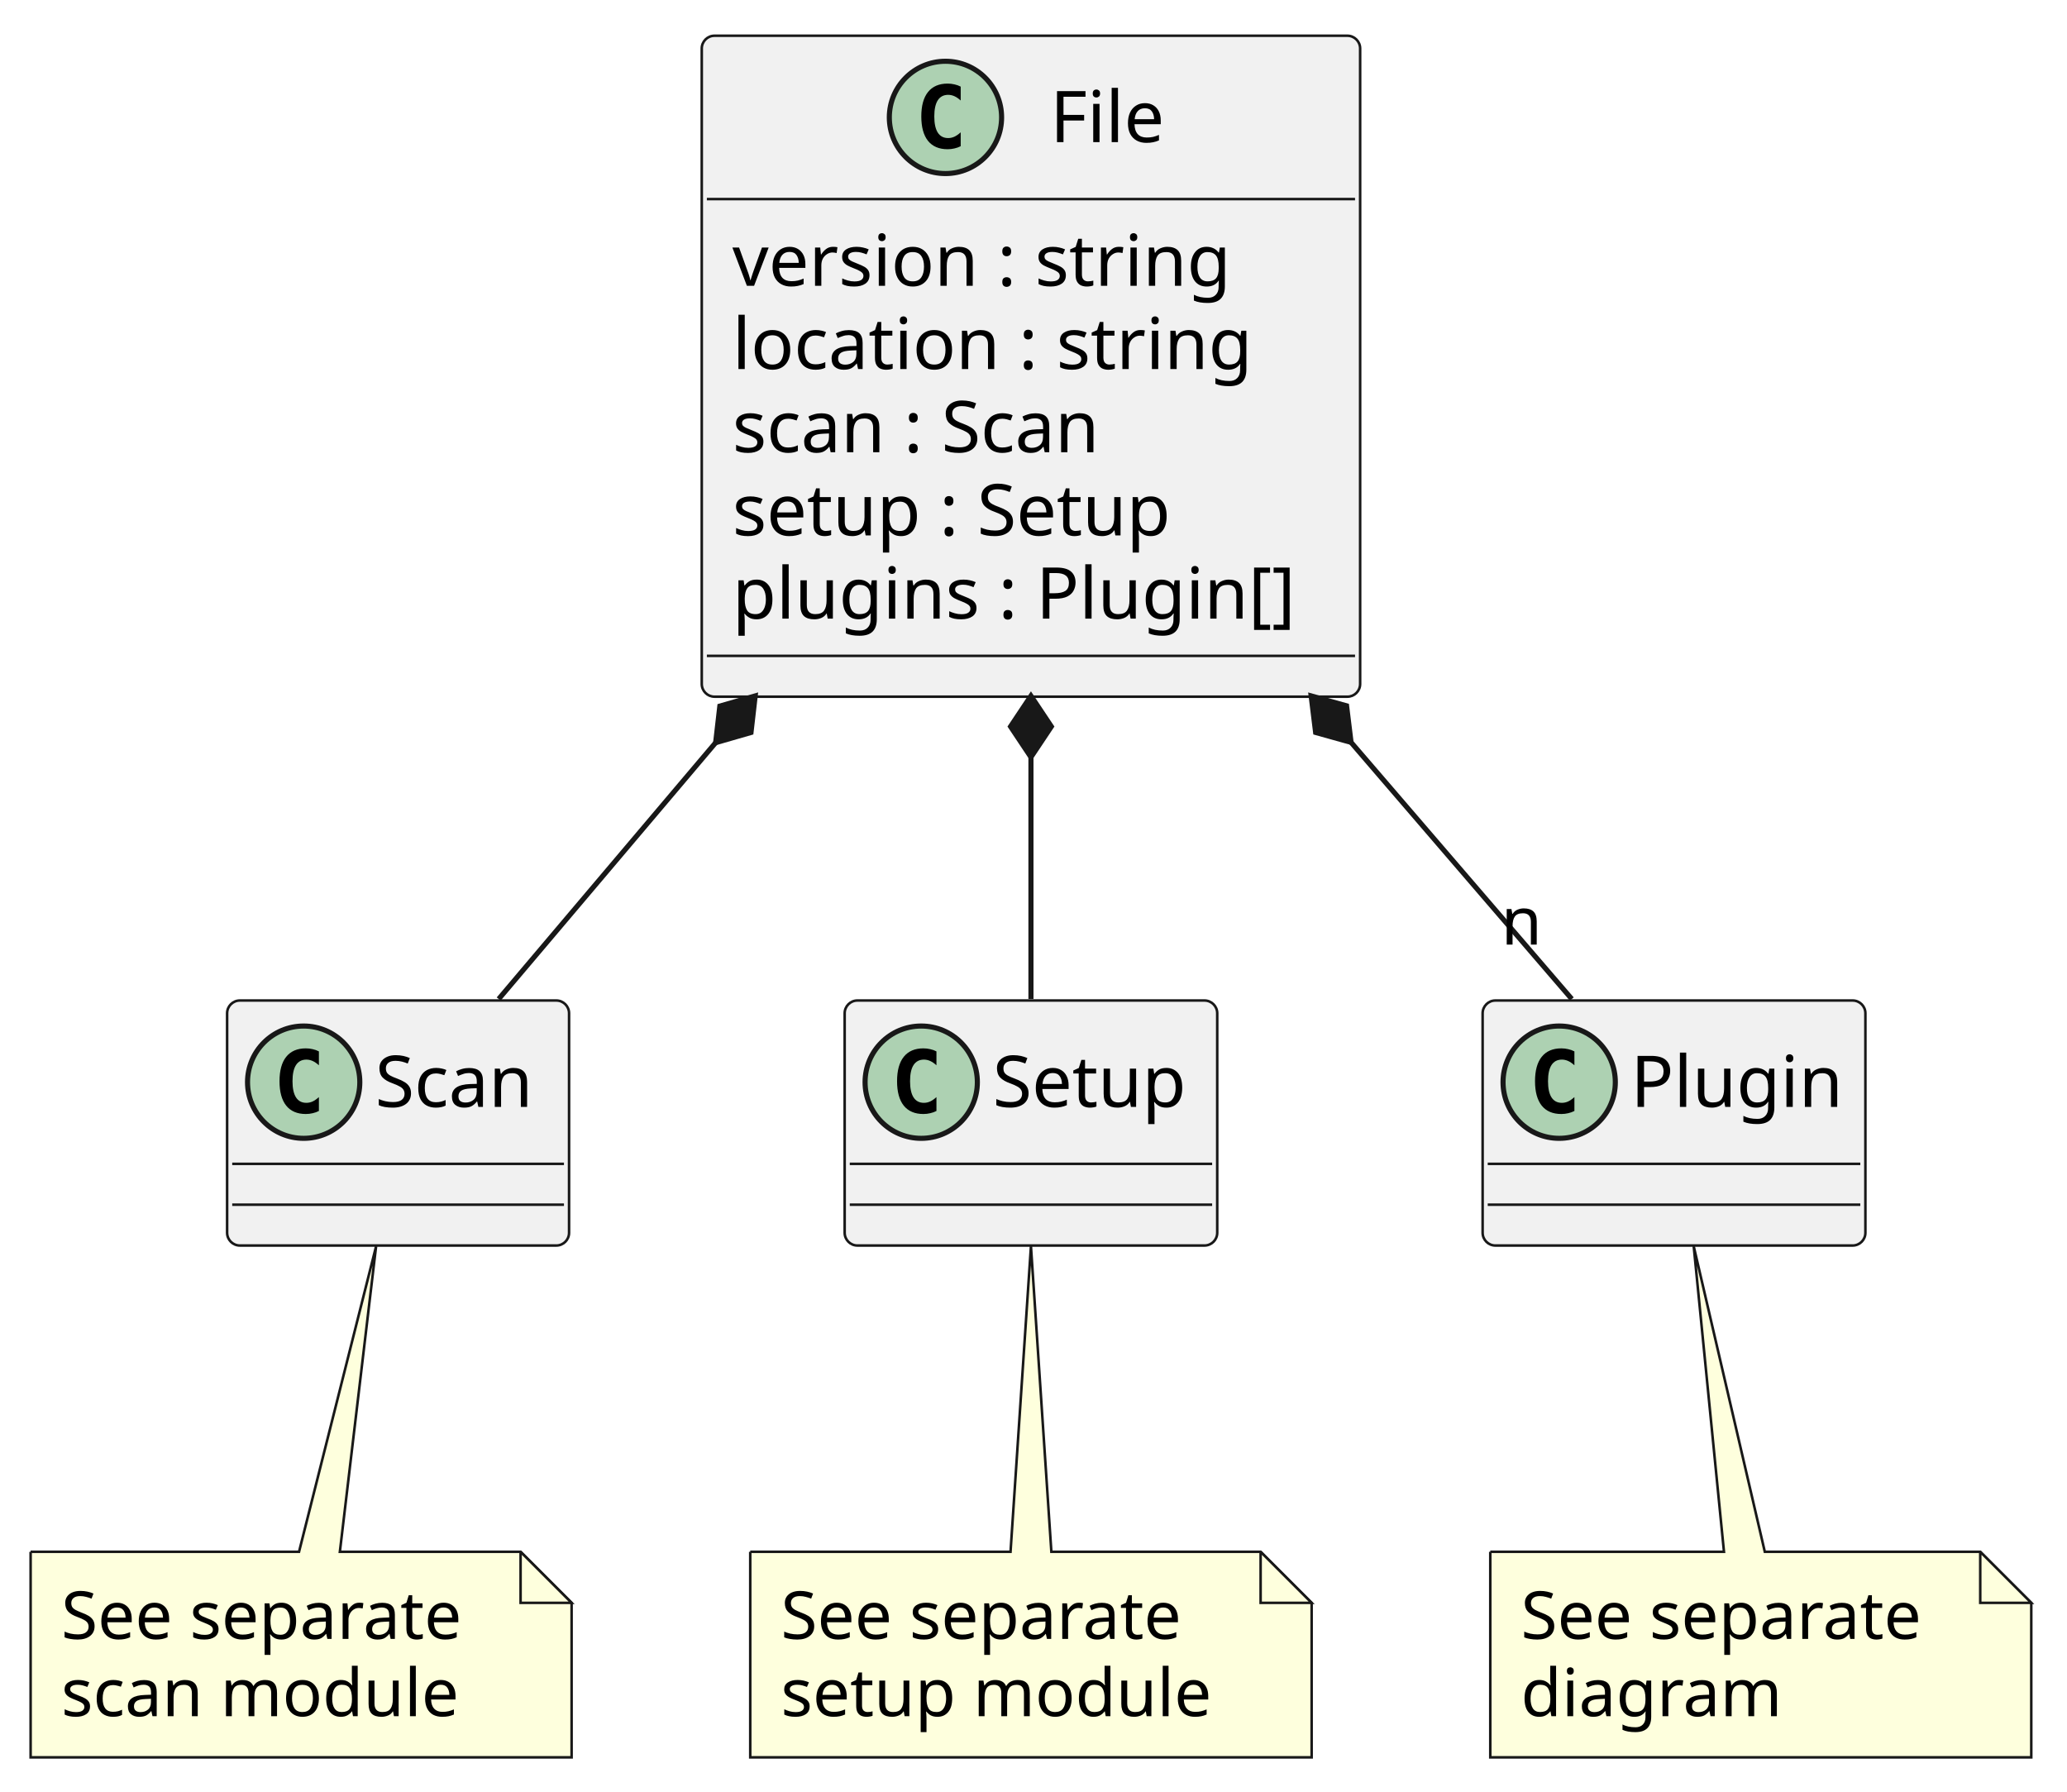
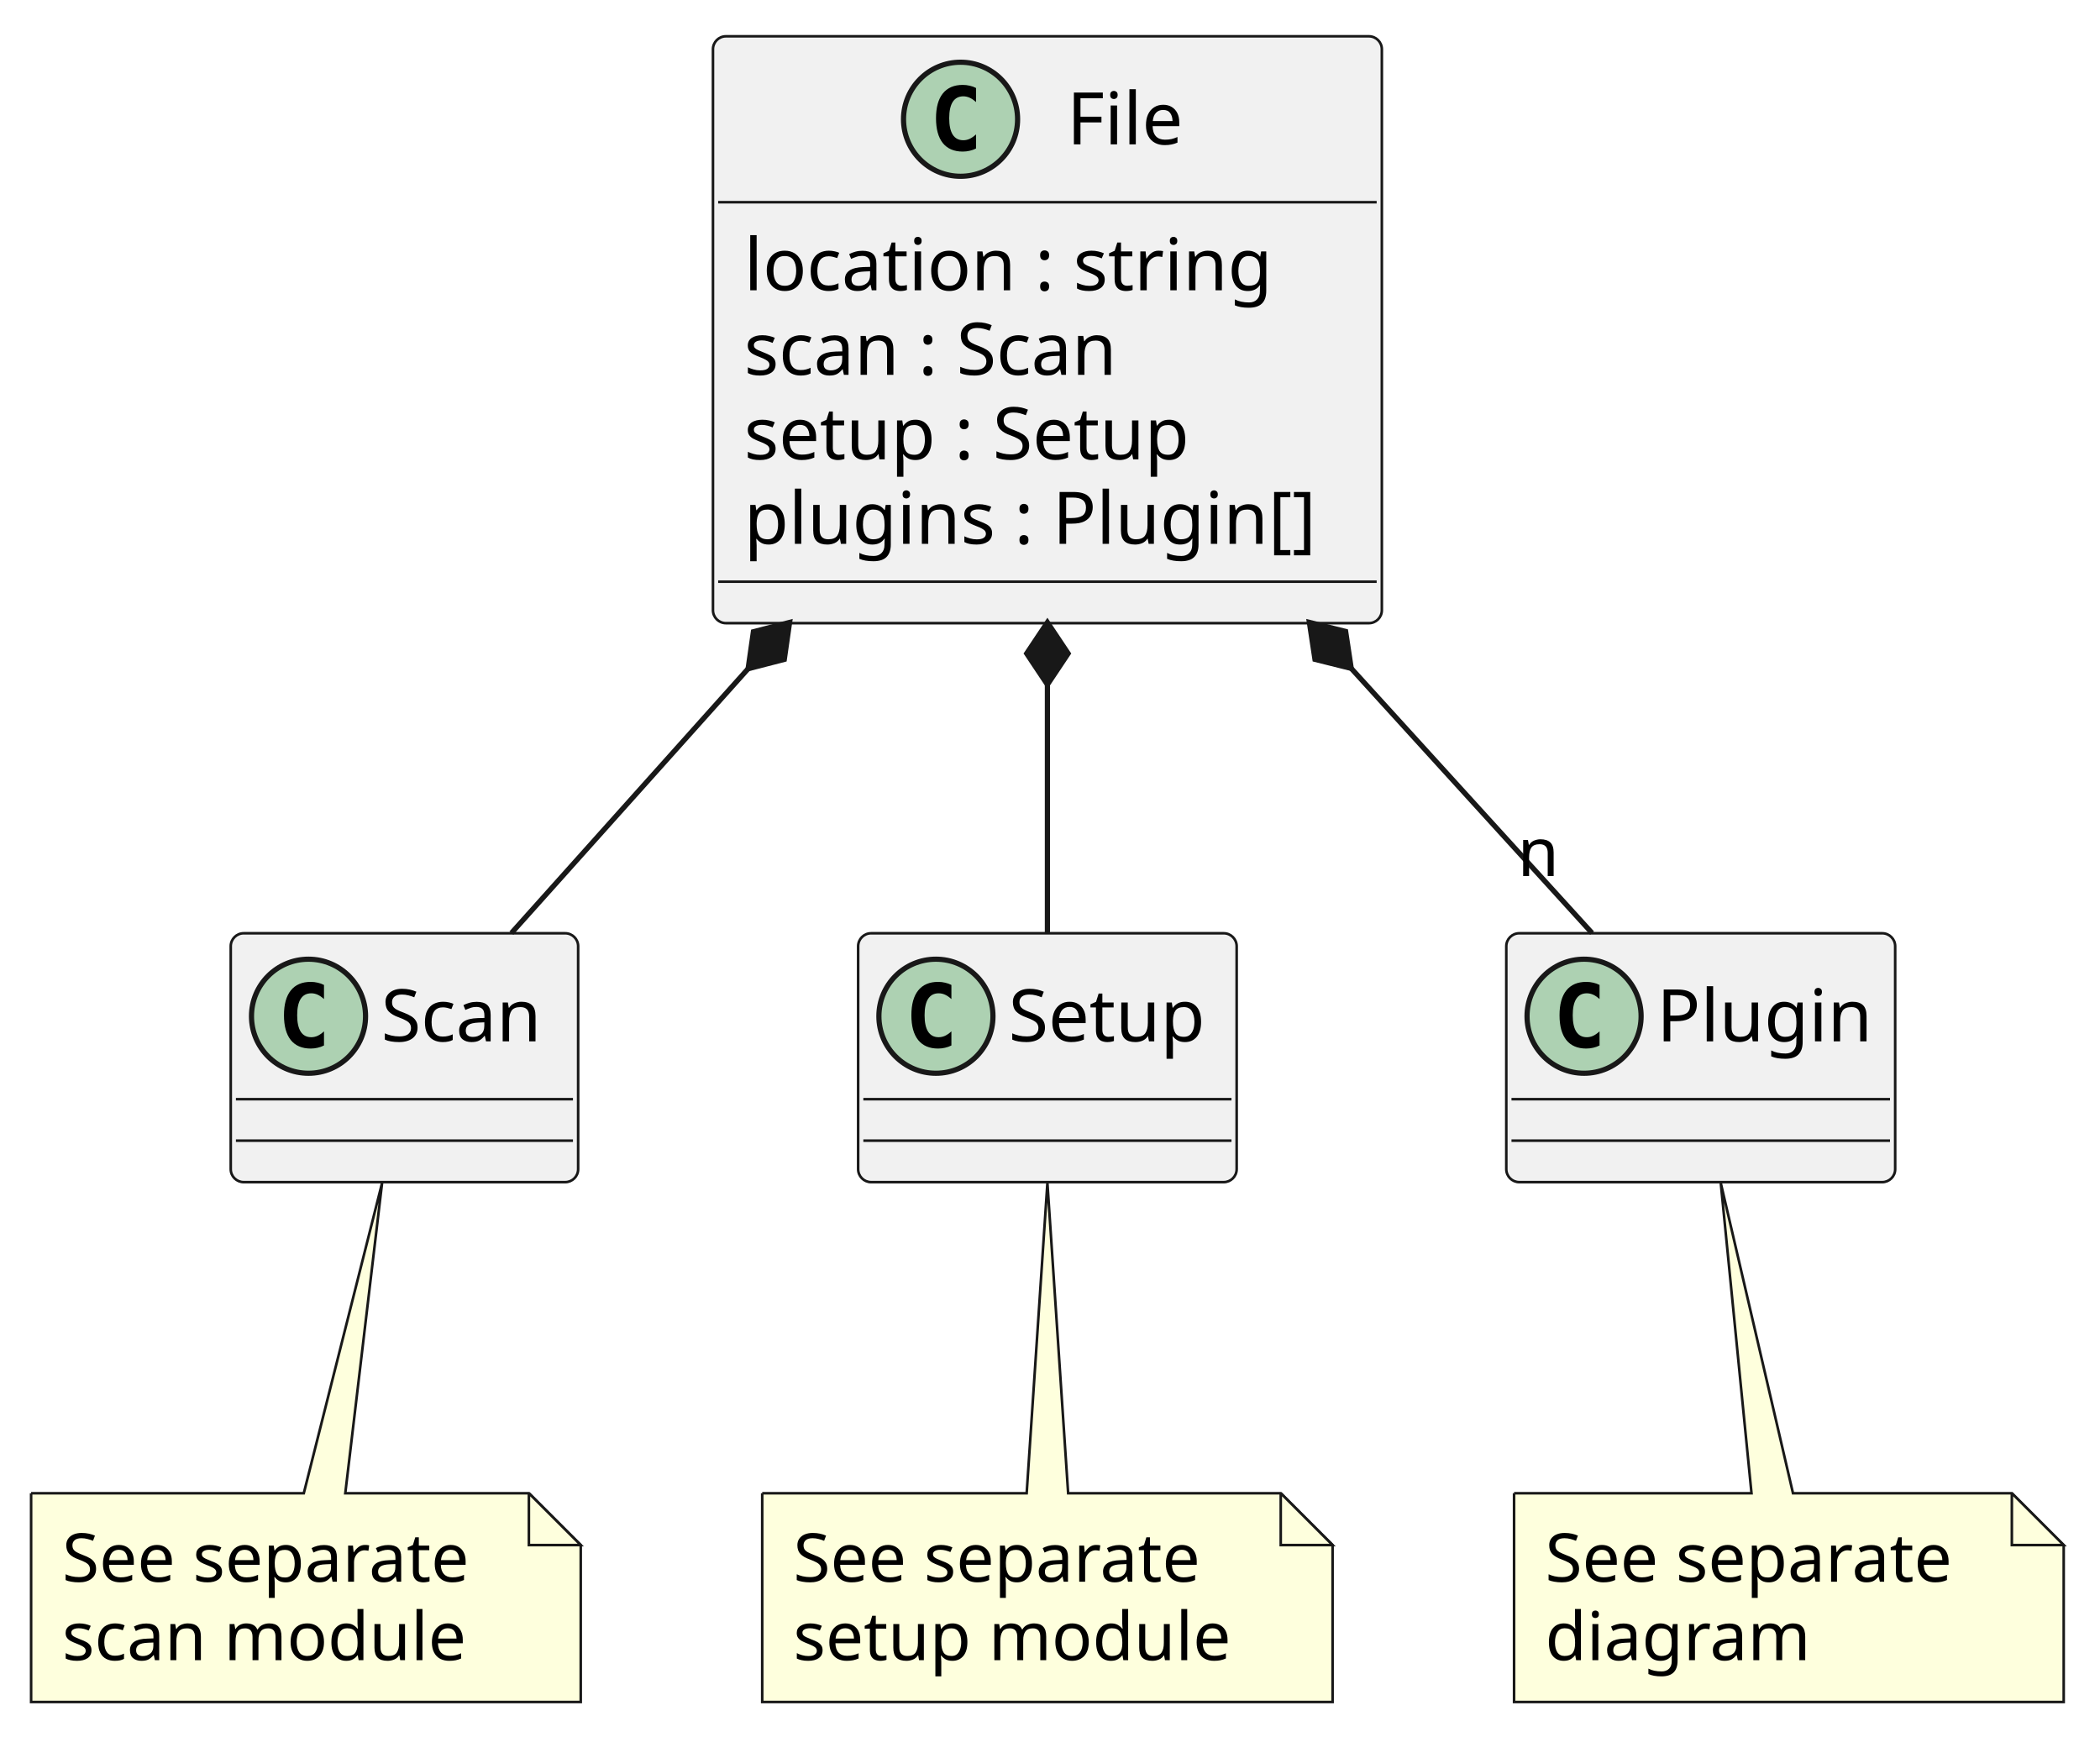
- <svg xmlns="http://www.w3.org/2000/svg" contentStyleType="text/css" height="351px" preserveAspectRatio="none" style="width:405px;height:351px;background:#FFFFFF;" version="1.1" viewBox="0 0 405 351" width="405px" zoomAndPan="magnify">
+ <svg xmlns="http://www.w3.org/2000/svg" contentStyleType="text/css" height="335px" preserveAspectRatio="none" style="width:405px;height:335px;background:#FFFFFF;" version="1.1" viewBox="0 0 405 335" width="405px" zoomAndPan="magnify">
  <defs />
  <g>
    <g id="elem_File">
-       <rect codeLine="2" fill="#F1F1F1" height="129.484" id="File" rx="2.5" ry="2.5" style="stroke:#181818;stroke-width:0.5;" width="129" x="137.5" y="7" />
+       <rect codeLine="2" fill="#F1F1F1" height="113.188" id="File" rx="2.5" ry="2.5" style="stroke:#181818;stroke-width:0.5;" width="129" x="137.5" y="7" />
      <ellipse cx="185.25" cy="23" fill="#ADD1B2" rx="11" ry="11" style="stroke:#181818;stroke-width:1.0;" />
      <path d="M188.234,28.641 Q187.656,28.938 187.016,29.078 Q186.375,29.234 185.672,29.234 Q183.156,29.234 181.828,27.594 Q180.516,25.938 180.516,22.812 Q180.516,19.672 181.828,18.031 Q183.156,16.375 185.672,16.375 Q186.375,16.375 187.016,16.531 Q187.672,16.672 188.234,16.969 L188.234,19.688 Q187.594,19.109 187,18.844 Q186.406,18.578 185.781,18.578 Q184.438,18.578 183.75,19.641 Q183.062,20.703 183.062,22.812 Q183.062,24.906 183.75,25.984 Q184.438,27.047 185.781,27.047 Q186.406,27.047 187,26.781 Q187.594,26.5 188.234,25.922 L188.234,28.641 Z " fill="#000000" />
      <text fill="#000000" font-family="sans-serif" font-size="14" lengthAdjust="spacing" textLength="25" x="205.75" y="27.847">File</text>
      <line style="stroke:#181818;stroke-width:0.5;" x1="138.5" x2="265.5" y1="39" y2="39" />
-       <text fill="#000000" font-family="sans-serif" font-size="14" lengthAdjust="spacing" textLength="105" x="143.5" y="55.995">version : string</text>
-       <text fill="#000000" font-family="sans-serif" font-size="14" lengthAdjust="spacing" textLength="110" x="143.5" y="72.292">location : string</text>
-       <text fill="#000000" font-family="sans-serif" font-size="14" lengthAdjust="spacing" textLength="81" x="143.5" y="88.589">scan : Scan</text>
-       <text fill="#000000" font-family="sans-serif" font-size="14" lengthAdjust="spacing" textLength="93" x="143.5" y="104.886">setup : Setup</text>
-       <text fill="#000000" font-family="sans-serif" font-size="14" lengthAdjust="spacing" textLength="117" x="143.5" y="121.183">plugins : Plugin[]</text>
-       <line style="stroke:#181818;stroke-width:0.5;" x1="138.5" x2="265.5" y1="128.484" y2="128.484" />
+       <text fill="#000000" font-family="sans-serif" font-size="14" lengthAdjust="spacing" textLength="110" x="143.5" y="55.995">location : string</text>
+       <text fill="#000000" font-family="sans-serif" font-size="14" lengthAdjust="spacing" textLength="81" x="143.5" y="72.292">scan : Scan</text>
+       <text fill="#000000" font-family="sans-serif" font-size="14" lengthAdjust="spacing" textLength="93" x="143.5" y="88.589">setup : Setup</text>
+       <text fill="#000000" font-family="sans-serif" font-size="14" lengthAdjust="spacing" textLength="117" x="143.5" y="104.886">plugins : Plugin[]</text>
+       <line style="stroke:#181818;stroke-width:0.5;" x1="138.5" x2="265.5" y1="112.188" y2="112.188" />
    </g>
    <g id="elem_Scan">
-       <rect fill="#F1F1F1" height="48" id="Scan" rx="2.5" ry="2.5" style="stroke:#181818;stroke-width:0.5;" width="67" x="44.5" y="196" />
-       <ellipse cx="59.5" cy="212" fill="#ADD1B2" rx="11" ry="11" style="stroke:#181818;stroke-width:1.0;" />
-       <path d="M62.484,217.641 Q61.906,217.938 61.266,218.078 Q60.625,218.234 59.922,218.234 Q57.406,218.234 56.078,216.594 Q54.766,214.938 54.766,211.812 Q54.766,208.672 56.078,207.031 Q57.406,205.375 59.922,205.375 Q60.625,205.375 61.266,205.531 Q61.922,205.672 62.484,205.969 L62.484,208.688 Q61.844,208.109 61.25,207.844 Q60.656,207.578 60.031,207.578 Q58.688,207.578 58,208.641 Q57.312,209.703 57.312,211.812 Q57.312,213.906 58,214.984 Q58.688,216.047 60.031,216.047 Q60.656,216.047 61.25,215.781 Q61.844,215.5 62.484,214.922 L62.484,217.641 Z " fill="#000000" />
-       <text fill="#000000" font-family="sans-serif" font-size="14" lengthAdjust="spacing" textLength="35" x="73.5" y="216.847">Scan</text>
-       <line style="stroke:#181818;stroke-width:0.5;" x1="45.5" x2="110.5" y1="228" y2="228" />
-       <line style="stroke:#181818;stroke-width:0.5;" x1="45.5" x2="110.5" y1="236" y2="236" />
+       <rect fill="#F1F1F1" height="48" id="Scan" rx="2.5" ry="2.5" style="stroke:#181818;stroke-width:0.5;" width="67" x="44.5" y="180" />
+       <ellipse cx="59.5" cy="196" fill="#ADD1B2" rx="11" ry="11" style="stroke:#181818;stroke-width:1.0;" />
+       <path d="M62.484,201.641 Q61.906,201.938 61.266,202.078 Q60.625,202.234 59.922,202.234 Q57.406,202.234 56.078,200.594 Q54.766,198.938 54.766,195.812 Q54.766,192.672 56.078,191.031 Q57.406,189.375 59.922,189.375 Q60.625,189.375 61.266,189.531 Q61.922,189.672 62.484,189.969 L62.484,192.688 Q61.844,192.109 61.25,191.844 Q60.656,191.578 60.031,191.578 Q58.688,191.578 58,192.641 Q57.312,193.703 57.312,195.812 Q57.312,197.906 58,198.984 Q58.688,200.047 60.031,200.047 Q60.656,200.047 61.25,199.781 Q61.844,199.5 62.484,198.922 L62.484,201.641 Z " fill="#000000" />
+       <text fill="#000000" font-family="sans-serif" font-size="14" lengthAdjust="spacing" textLength="35" x="73.5" y="200.847">Scan</text>
+       <line style="stroke:#181818;stroke-width:0.5;" x1="45.5" x2="110.5" y1="212" y2="212" />
+       <line style="stroke:#181818;stroke-width:0.5;" x1="45.5" x2="110.5" y1="220" y2="220" />
    </g>
    <g id="elem_Setup">
-       <rect fill="#F1F1F1" height="48" id="Setup" rx="2.5" ry="2.5" style="stroke:#181818;stroke-width:0.5;" width="73" x="165.5" y="196" />
-       <ellipse cx="180.5" cy="212" fill="#ADD1B2" rx="11" ry="11" style="stroke:#181818;stroke-width:1.0;" />
-       <path d="M183.484,217.641 Q182.906,217.938 182.266,218.078 Q181.625,218.234 180.922,218.234 Q178.406,218.234 177.078,216.594 Q175.766,214.938 175.766,211.812 Q175.766,208.672 177.078,207.031 Q178.406,205.375 180.922,205.375 Q181.625,205.375 182.266,205.531 Q182.922,205.672 183.484,205.969 L183.484,208.688 Q182.844,208.109 182.25,207.844 Q181.656,207.578 181.031,207.578 Q179.688,207.578 179,208.641 Q178.312,209.703 178.312,211.812 Q178.312,213.906 179,214.984 Q179.688,216.047 181.031,216.047 Q181.656,216.047 182.25,215.781 Q182.844,215.5 183.484,214.922 L183.484,217.641 Z " fill="#000000" />
-       <text fill="#000000" font-family="sans-serif" font-size="14" lengthAdjust="spacing" textLength="41" x="194.5" y="216.847">Setup</text>
-       <line style="stroke:#181818;stroke-width:0.5;" x1="166.5" x2="237.5" y1="228" y2="228" />
-       <line style="stroke:#181818;stroke-width:0.5;" x1="166.5" x2="237.5" y1="236" y2="236" />
+       <rect fill="#F1F1F1" height="48" id="Setup" rx="2.5" ry="2.5" style="stroke:#181818;stroke-width:0.5;" width="73" x="165.5" y="180" />
+       <ellipse cx="180.5" cy="196" fill="#ADD1B2" rx="11" ry="11" style="stroke:#181818;stroke-width:1.0;" />
+       <path d="M183.484,201.641 Q182.906,201.938 182.266,202.078 Q181.625,202.234 180.922,202.234 Q178.406,202.234 177.078,200.594 Q175.766,198.938 175.766,195.812 Q175.766,192.672 177.078,191.031 Q178.406,189.375 180.922,189.375 Q181.625,189.375 182.266,189.531 Q182.922,189.672 183.484,189.969 L183.484,192.688 Q182.844,192.109 182.25,191.844 Q181.656,191.578 181.031,191.578 Q179.688,191.578 179,192.641 Q178.312,193.703 178.312,195.812 Q178.312,197.906 179,198.984 Q179.688,200.047 181.031,200.047 Q181.656,200.047 182.25,199.781 Q182.844,199.5 183.484,198.922 L183.484,201.641 Z " fill="#000000" />
+       <text fill="#000000" font-family="sans-serif" font-size="14" lengthAdjust="spacing" textLength="41" x="194.5" y="200.847">Setup</text>
+       <line style="stroke:#181818;stroke-width:0.5;" x1="166.5" x2="237.5" y1="212" y2="212" />
+       <line style="stroke:#181818;stroke-width:0.5;" x1="166.5" x2="237.5" y1="220" y2="220" />
    </g>
    <g id="elem_Plugin">
-       <rect fill="#F1F1F1" height="48" id="Plugin" rx="2.5" ry="2.5" style="stroke:#181818;stroke-width:0.5;" width="75" x="290.5" y="196" />
-       <ellipse cx="305.5" cy="212" fill="#ADD1B2" rx="11" ry="11" style="stroke:#181818;stroke-width:1.0;" />
-       <path d="M308.484,217.641 Q307.906,217.938 307.266,218.078 Q306.625,218.234 305.922,218.234 Q303.406,218.234 302.078,216.594 Q300.766,214.938 300.766,211.812 Q300.766,208.672 302.078,207.031 Q303.406,205.375 305.922,205.375 Q306.625,205.375 307.266,205.531 Q307.922,205.672 308.484,205.969 L308.484,208.688 Q307.844,208.109 307.25,207.844 Q306.656,207.578 306.031,207.578 Q304.688,207.578 304,208.641 Q303.312,209.703 303.312,211.812 Q303.312,213.906 304,214.984 Q304.688,216.047 306.031,216.047 Q306.656,216.047 307.25,215.781 Q307.844,215.5 308.484,214.922 L308.484,217.641 Z " fill="#000000" />
-       <text fill="#000000" font-family="sans-serif" font-size="14" lengthAdjust="spacing" textLength="43" x="319.5" y="216.847">Plugin</text>
-       <line style="stroke:#181818;stroke-width:0.5;" x1="291.5" x2="364.5" y1="228" y2="228" />
-       <line style="stroke:#181818;stroke-width:0.5;" x1="291.5" x2="364.5" y1="236" y2="236" />
+       <rect fill="#F1F1F1" height="48" id="Plugin" rx="2.5" ry="2.5" style="stroke:#181818;stroke-width:0.5;" width="75" x="290.5" y="180" />
+       <ellipse cx="305.5" cy="196" fill="#ADD1B2" rx="11" ry="11" style="stroke:#181818;stroke-width:1.0;" />
+       <path d="M308.484,201.641 Q307.906,201.938 307.266,202.078 Q306.625,202.234 305.922,202.234 Q303.406,202.234 302.078,200.594 Q300.766,198.938 300.766,195.812 Q300.766,192.672 302.078,191.031 Q303.406,189.375 305.922,189.375 Q306.625,189.375 307.266,189.531 Q307.922,189.672 308.484,189.969 L308.484,192.688 Q307.844,192.109 307.25,191.844 Q306.656,191.578 306.031,191.578 Q304.688,191.578 304,192.641 Q303.312,193.703 303.312,195.812 Q303.312,197.906 304,198.984 Q304.688,200.047 306.031,200.047 Q306.656,200.047 307.25,199.781 Q307.844,199.5 308.484,198.922 L308.484,201.641 Z " fill="#000000" />
+       <text fill="#000000" font-family="sans-serif" font-size="14" lengthAdjust="spacing" textLength="43" x="319.5" y="200.847">Plugin</text>
+       <line style="stroke:#181818;stroke-width:0.5;" x1="291.5" x2="364.5" y1="212" y2="212" />
+       <line style="stroke:#181818;stroke-width:0.5;" x1="291.5" x2="364.5" y1="220" y2="220" />
    </g>
    <g id="elem_GMN9">
-       <path d="M6,304 L6,344.266 A0,0 0 0 0 6,344.266 L112,344.266 A0,0 0 0 0 112,344.266 L112,314 L102,304 L66.59,304 L73.69,244.15 L58.59,304 L6,304 A0,0 0 0 0 6,304 " fill="#FEFFDD" style="stroke:#181818;stroke-width:0.5;" />
-       <path d="M102,304 L102,314 L112,314 L102,304 " fill="#FEFFDD" style="stroke:#181818;stroke-width:0.5;" />
-       <text fill="#000000" font-family="sans-serif" font-size="13" lengthAdjust="spacing" textLength="85" x="12" y="321.067">See separate</text>
-       <text fill="#000000" font-family="sans-serif" font-size="13" lengthAdjust="spacing" textLength="83" x="12" y="336.2">scan module</text>
+       <path d="M6,288 L6,328.266 A0,0 0 0 0 6,328.266 L112,328.266 A0,0 0 0 0 112,328.266 L112,298 L102,288 L66.59,288 L73.69,228.15 L58.59,288 L6,288 A0,0 0 0 0 6,288 " fill="#FEFFDD" style="stroke:#181818;stroke-width:0.5;" />
+       <path d="M102,288 L102,298 L112,298 L102,288 " fill="#FEFFDD" style="stroke:#181818;stroke-width:0.5;" />
+       <text fill="#000000" font-family="sans-serif" font-size="13" lengthAdjust="spacing" textLength="85" x="12" y="305.067">See separate</text>
+       <text fill="#000000" font-family="sans-serif" font-size="13" lengthAdjust="spacing" textLength="83" x="12" y="320.2">scan module</text>
    </g>
    <g id="elem_GMN12">
-       <path d="M147,304 L147,344.266 A0,0 0 0 0 147,344.266 L257,344.266 A0,0 0 0 0 257,344.266 L257,314 L247,304 L206,304 L202,244.15 L198,304 L147,304 A0,0 0 0 0 147,304 " fill="#FEFFDD" style="stroke:#181818;stroke-width:0.5;" />
-       <path d="M247,304 L247,314 L257,314 L247,304 " fill="#FEFFDD" style="stroke:#181818;stroke-width:0.5;" />
-       <text fill="#000000" font-family="sans-serif" font-size="13" lengthAdjust="spacing" textLength="85" x="153" y="321.067">See separate</text>
-       <text fill="#000000" font-family="sans-serif" font-size="13" lengthAdjust="spacing" textLength="89" x="153" y="336.2">setup module</text>
+       <path d="M147,288 L147,328.266 A0,0 0 0 0 147,328.266 L257,328.266 A0,0 0 0 0 257,328.266 L257,298 L247,288 L206,288 L202,228.15 L198,288 L147,288 A0,0 0 0 0 147,288 " fill="#FEFFDD" style="stroke:#181818;stroke-width:0.5;" />
+       <path d="M247,288 L247,298 L257,298 L247,288 " fill="#FEFFDD" style="stroke:#181818;stroke-width:0.5;" />
+       <text fill="#000000" font-family="sans-serif" font-size="13" lengthAdjust="spacing" textLength="85" x="153" y="305.067">See separate</text>
+       <text fill="#000000" font-family="sans-serif" font-size="13" lengthAdjust="spacing" textLength="89" x="153" y="320.2">setup module</text>
    </g>
    <g id="elem_GMN15">
-       <path d="M292,304 L292,344.266 A0,0 0 0 0 292,344.266 L398,344.266 A0,0 0 0 0 398,344.266 L398,314 L388,304 L345.79,304 L331.86,244.15 L337.79,304 L292,304 A0,0 0 0 0 292,304 " fill="#FEFFDD" style="stroke:#181818;stroke-width:0.5;" />
-       <path d="M388,304 L388,314 L398,314 L388,304 " fill="#FEFFDD" style="stroke:#181818;stroke-width:0.5;" />
-       <text fill="#000000" font-family="sans-serif" font-size="13" lengthAdjust="spacing" textLength="85" x="298" y="321.067">See separate</text>
-       <text fill="#000000" font-family="sans-serif" font-size="13" lengthAdjust="spacing" textLength="54" x="298" y="336.2">diagram</text>
+       <path d="M292,288 L292,328.266 A0,0 0 0 0 292,328.266 L398,328.266 A0,0 0 0 0 398,328.266 L398,298 L388,288 L345.79,288 L331.86,228.15 L337.79,288 L292,288 A0,0 0 0 0 292,288 " fill="#FEFFDD" style="stroke:#181818;stroke-width:0.5;" />
+       <path d="M388,288 L388,298 L398,298 L388,288 " fill="#FEFFDD" style="stroke:#181818;stroke-width:0.5;" />
+       <text fill="#000000" font-family="sans-serif" font-size="13" lengthAdjust="spacing" textLength="85" x="298" y="305.067">See separate</text>
+       <text fill="#000000" font-family="sans-serif" font-size="13" lengthAdjust="spacing" textLength="54" x="298" y="320.2">diagram</text>
    </g>
    <g id="link_File_Scan">
-       <path codeLine="9" d="M140.219,145.49 C122.338,166.62 111.31,179.65 97.71,195.71 " fill="none" id="File-backto-Scan" style="stroke:#181818;stroke-width:1.0;" />
-       <polygon fill="#181818" points="147.97,136.33,141.041,138.326,140.219,145.49,147.148,143.494,147.97,136.33" style="stroke:#181818;stroke-width:1.0;" />
+       <path codeLine="8" d="M144.276,128.98 C125.546,149.9 113.26,163.62 98.63,179.96 " fill="none" id="File-backto-Scan" style="stroke:#181818;stroke-width:1.0;" />
+       <polygon fill="#181818" points="152.28,120.04,145.298,121.842,144.276,128.98,151.258,127.178,152.28,120.04" style="stroke:#181818;stroke-width:1.0;" />
    </g>
    <g id="link_File_Setup">
-       <path codeLine="10" d="M202,148.33 C202,169.46 202,179.65 202,195.71 " fill="none" id="File-backto-Setup" style="stroke:#181818;stroke-width:1.0;" />
-       <polygon fill="#181818" points="202,136.33,198,142.33,202,148.33,206,142.33,202,136.33" style="stroke:#181818;stroke-width:1.0;" />
+       <path codeLine="9" d="M202,132.04 C202,152.96 202,163.62 202,179.96 " fill="none" id="File-backto-Setup" style="stroke:#181818;stroke-width:1.0;" />
+       <polygon fill="#181818" points="202,120.04,198,126.04,202,132.04,206,126.04,202,120.04" style="stroke:#181818;stroke-width:1.0;" />
    </g>
    <g id="link_File_Plugin">
-       <path codeLine="11" d="M264.724,145.429 C282.894,166.559 294.15,179.65 307.97,195.71 " fill="none" id="File-backto-Plugin" style="stroke:#181818;stroke-width:1.0;" />
-       <polygon fill="#181818" points="256.9,136.33,257.779,143.487,264.724,145.429,263.845,138.271,256.9,136.33" style="stroke:#181818;stroke-width:1.0;" />
-       <text fill="#000000" font-family="sans-serif" font-size="13" lengthAdjust="spacing" textLength="8" x="294.113" y="185.044">n</text>
+       <path codeLine="10" d="M260.597,128.915 C279.637,149.835 292.17,163.62 307.04,179.96 " fill="none" id="File-backto-Plugin" style="stroke:#181818;stroke-width:1.0;" />
+       <polygon fill="#181818" points="252.52,120.04,253.6,127.17,260.597,128.915,259.517,121.785,252.52,120.04" style="stroke:#181818;stroke-width:1.0;" />
+       <text fill="#000000" font-family="sans-serif" font-size="13" lengthAdjust="spacing" textLength="8" x="292.644" y="168.962">n</text>
    </g>
  </g>
</svg>
